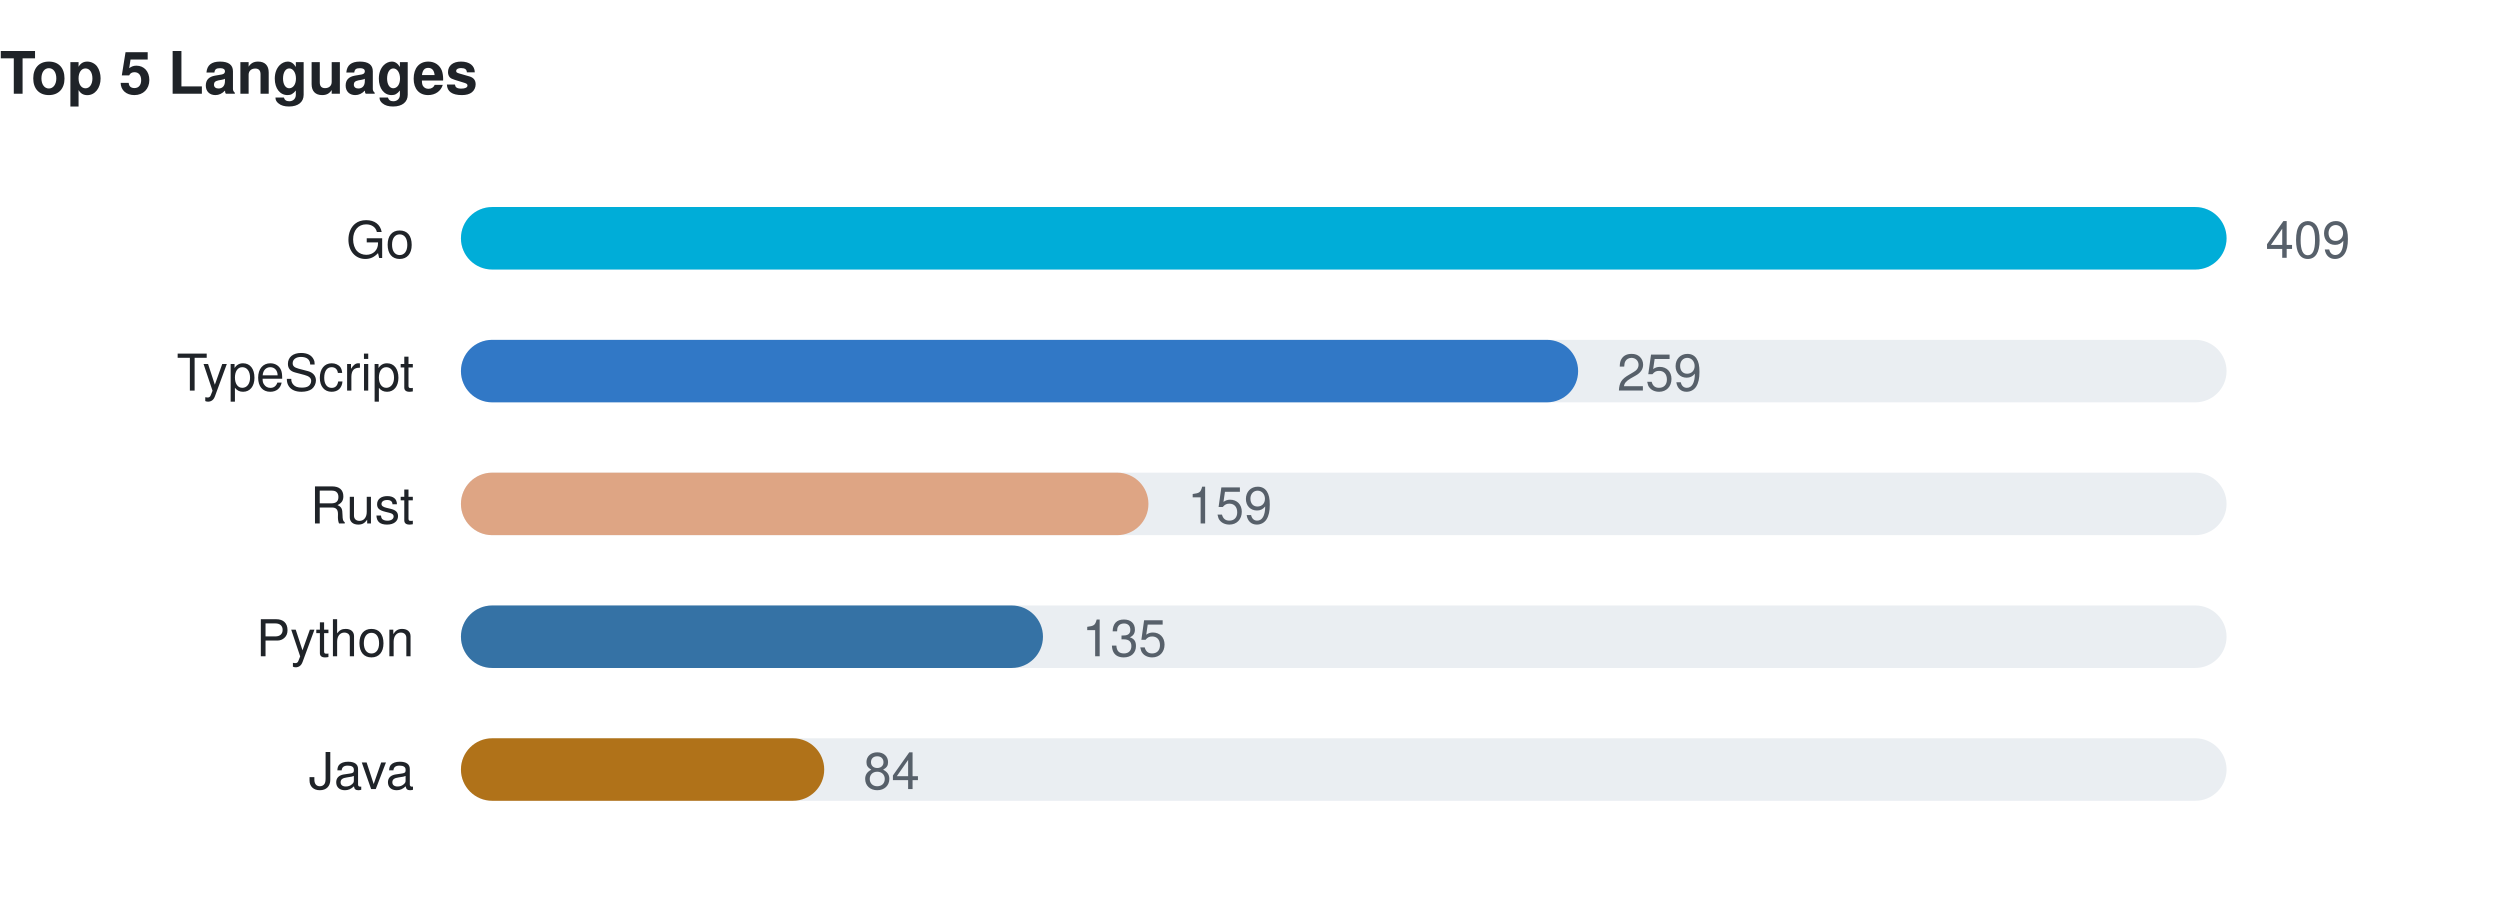
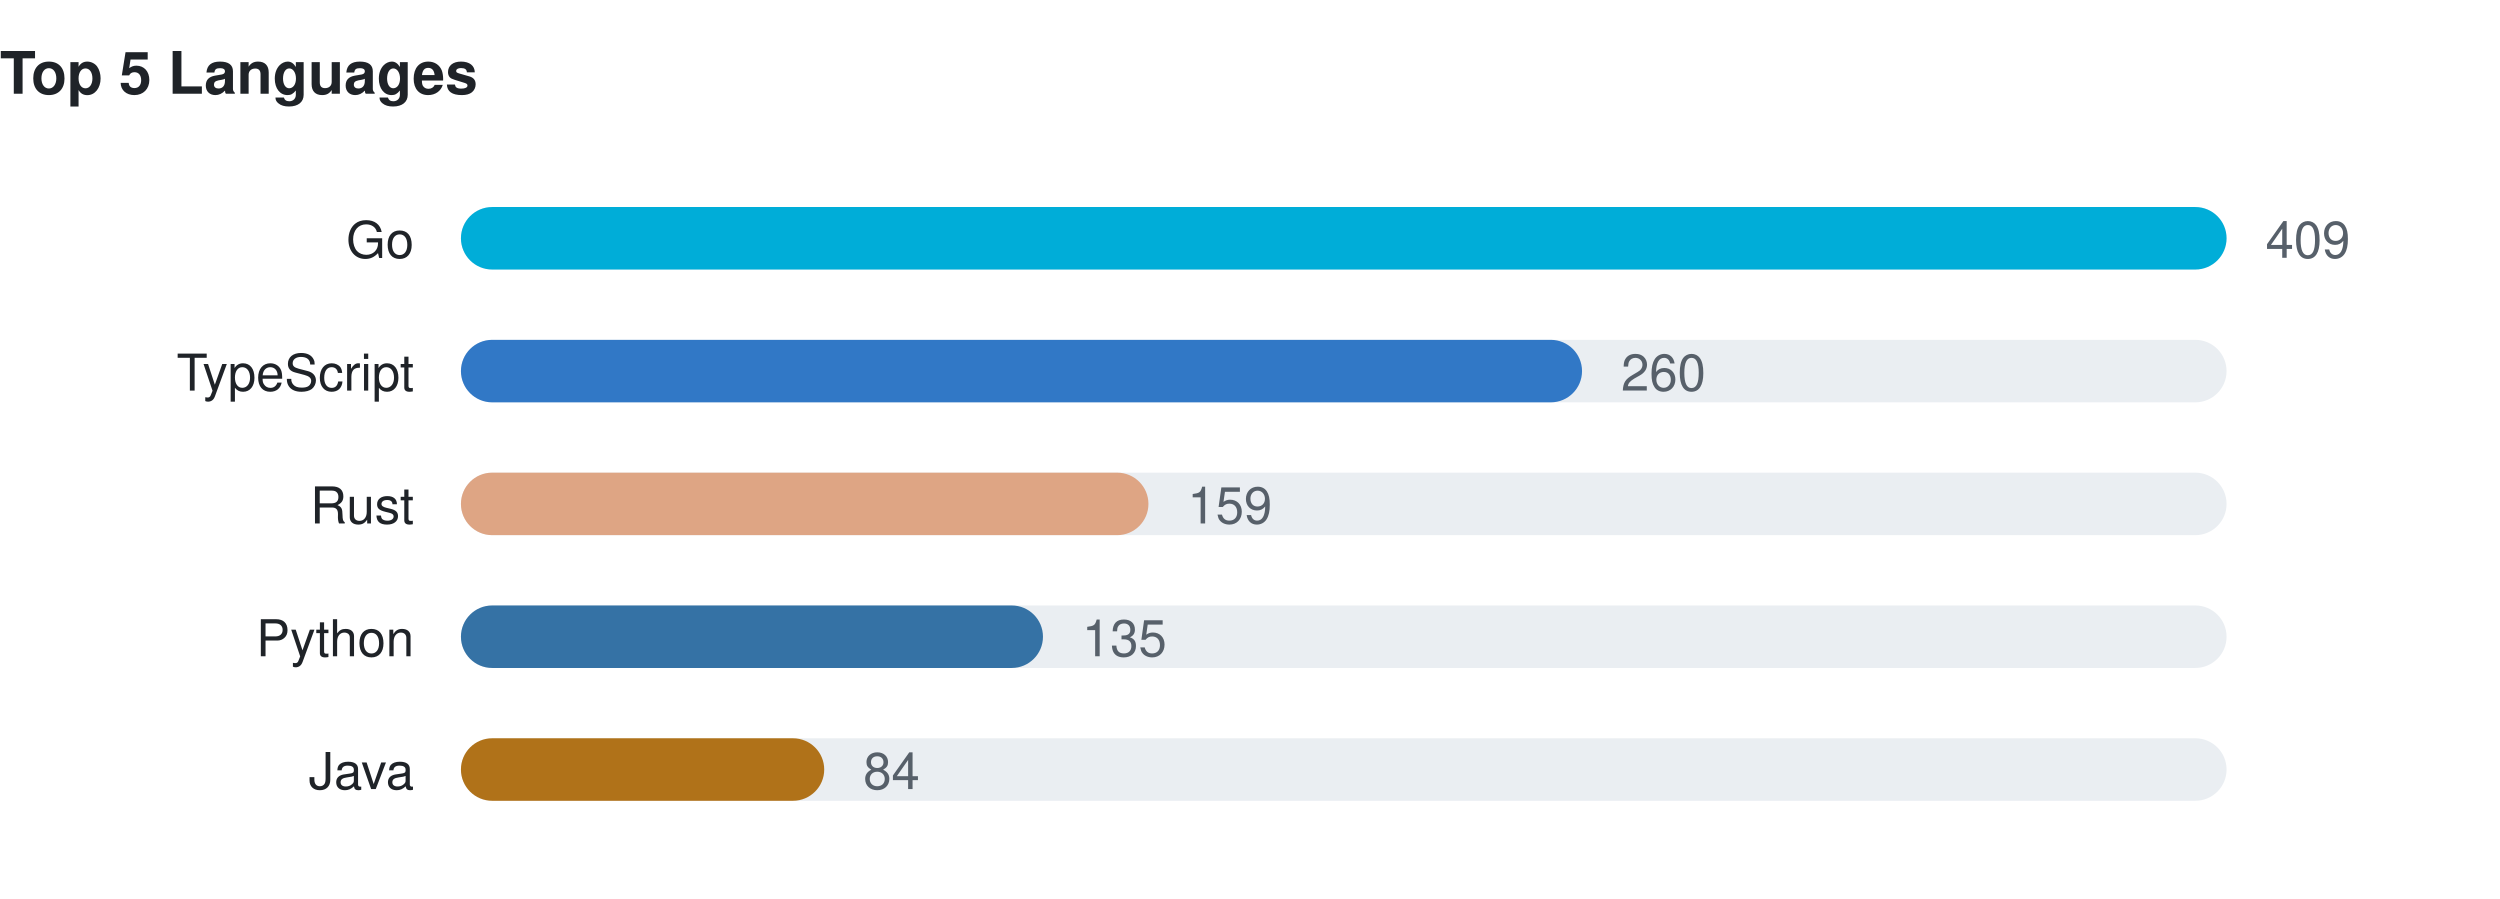
- <svg xmlns="http://www.w3.org/2000/svg" width="640" height="230" viewBox="0 0 640 230" role="img" aria-label="Top languages by solved problems: Go 409, TypeScript 259, Rust 159, Python 135, Java 84">
+ <svg xmlns="http://www.w3.org/2000/svg" width="640" height="230" viewBox="0 0 640 230" role="img" aria-label="Top languages by solved problems: Go 409, TypeScript 260, Rust 159, Python 135, Java 84">
  <style>
    text { font-family: -apple-system, BlinkMacSystemFont, "Segoe UI", Helvetica, Arial, sans-serif; }
    .title { font-size: 15px; font-weight: 600; fill: #1f2328; }
    .label { font-size: 13px; fill: #1f2328; }
    .count { font-size: 13px; fill: #57606a; }
    .track { fill: #eaeef2; }
    @media (prefers-color-scheme: dark) {
      .title { fill: #e6edf3; }
      .label { fill: #e6edf3; }
      .count { fill: #8b949e; }
      .track { fill: #30363d; }
    }
  </style>
  <text x="0" y="24" class="title">Top 5 Languages</text>
  <g transform="translate(0,44)">
    <text x="106" y="22.0" text-anchor="end" class="label">Go</text>
    <rect x="118" y="9.0" width="452" height="16" rx="8" class="track" />
    <rect x="118" y="9.0" width="452" height="16" rx="8" fill="#00ADD8" />
    <text x="580" y="22.0" class="count">409</text>
  </g>
  <g transform="translate(0,78)">
    <text x="106" y="22.0" text-anchor="end" class="label">TypeScript</text>
    <rect x="118" y="9.0" width="452" height="16" rx="8" class="track" />
-     <rect x="118" y="9.0" width="286" height="16" rx="8" fill="#3178C6" />
-     <text x="414" y="22.0" class="count">259</text>
+     <rect x="118" y="9.0" width="287" height="16" rx="8" fill="#3178C6" />
+     <text x="415" y="22.0" class="count">260</text>
  </g>
  <g transform="translate(0,112)">
    <text x="106" y="22.0" text-anchor="end" class="label">Rust</text>
    <rect x="118" y="9.0" width="452" height="16" rx="8" class="track" />
    <rect x="118" y="9.0" width="176" height="16" rx="8" fill="#DEA584" />
    <text x="304" y="22.0" class="count">159</text>
  </g>
  <g transform="translate(0,146)">
    <text x="106" y="22.0" text-anchor="end" class="label">Python</text>
    <rect x="118" y="9.0" width="452" height="16" rx="8" class="track" />
    <rect x="118" y="9.0" width="149" height="16" rx="8" fill="#3572A5" />
    <text x="277" y="22.0" class="count">135</text>
  </g>
  <g transform="translate(0,180)">
    <text x="106" y="22.0" text-anchor="end" class="label">Java</text>
    <rect x="118" y="9.0" width="452" height="16" rx="8" class="track" />
    <rect x="118" y="9.0" width="93" height="16" rx="8" fill="#B07219" />
    <text x="221" y="22.0" class="count">84</text>
  </g>
</svg>
